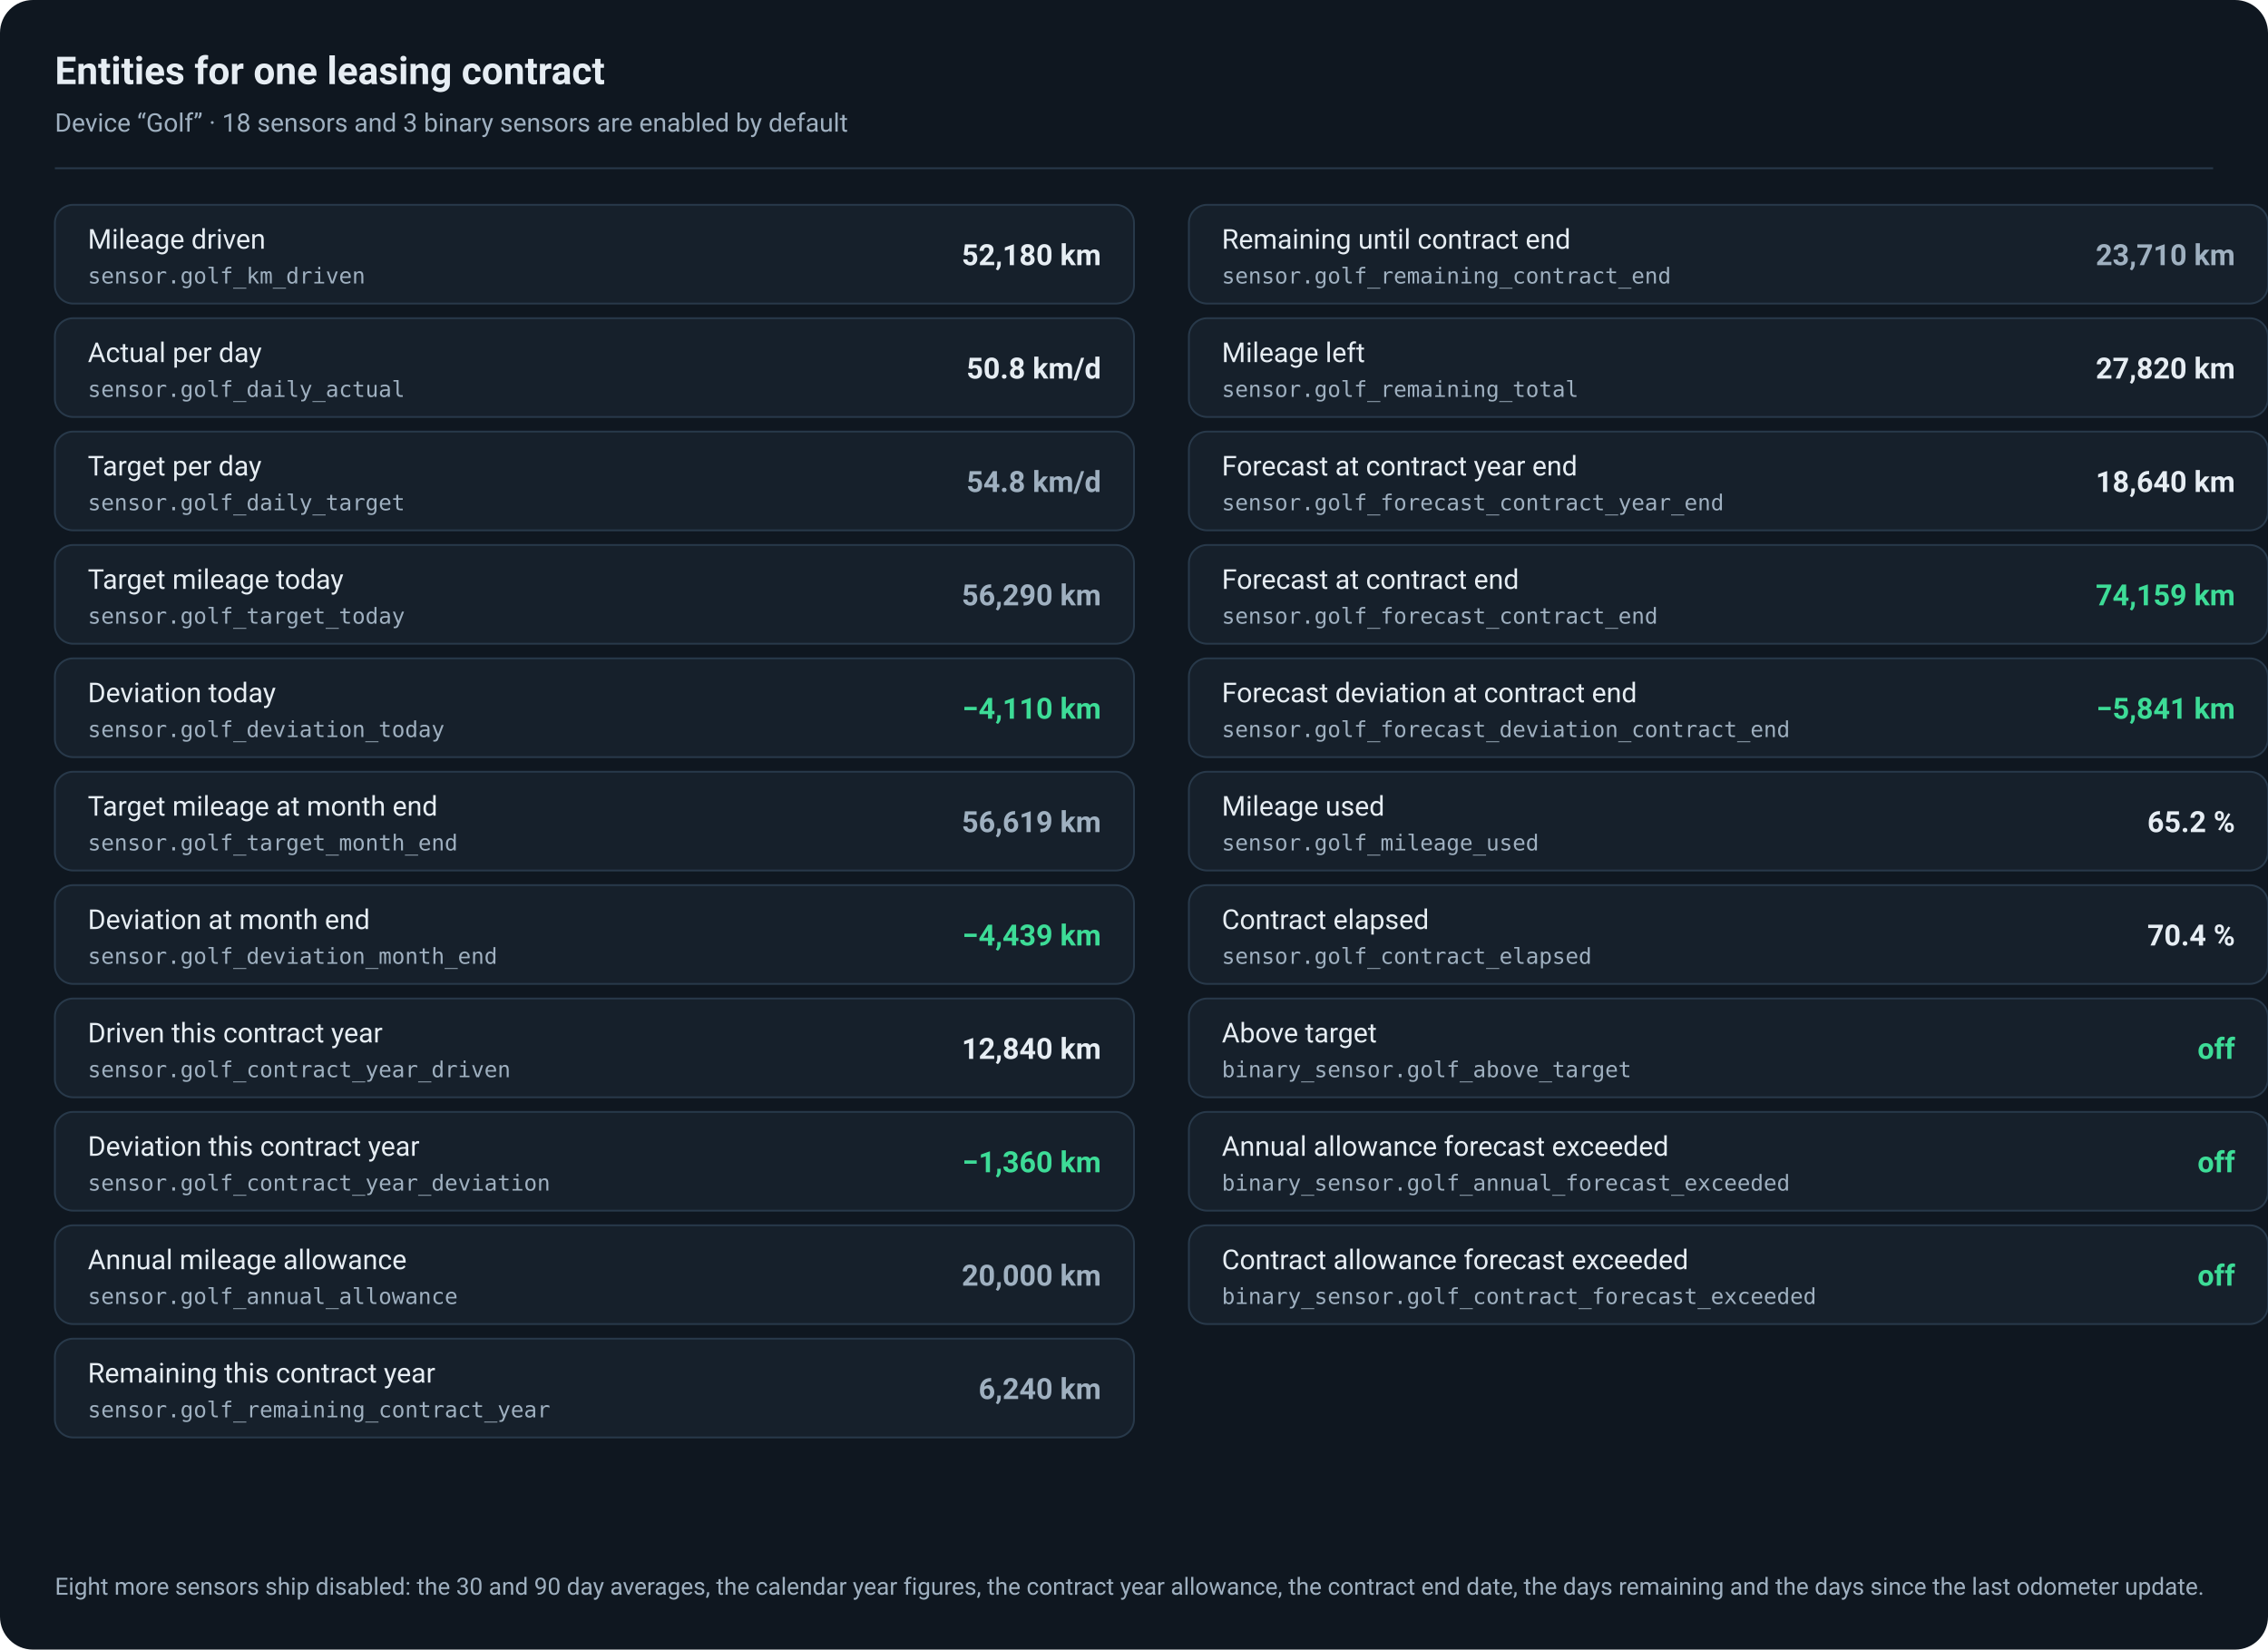
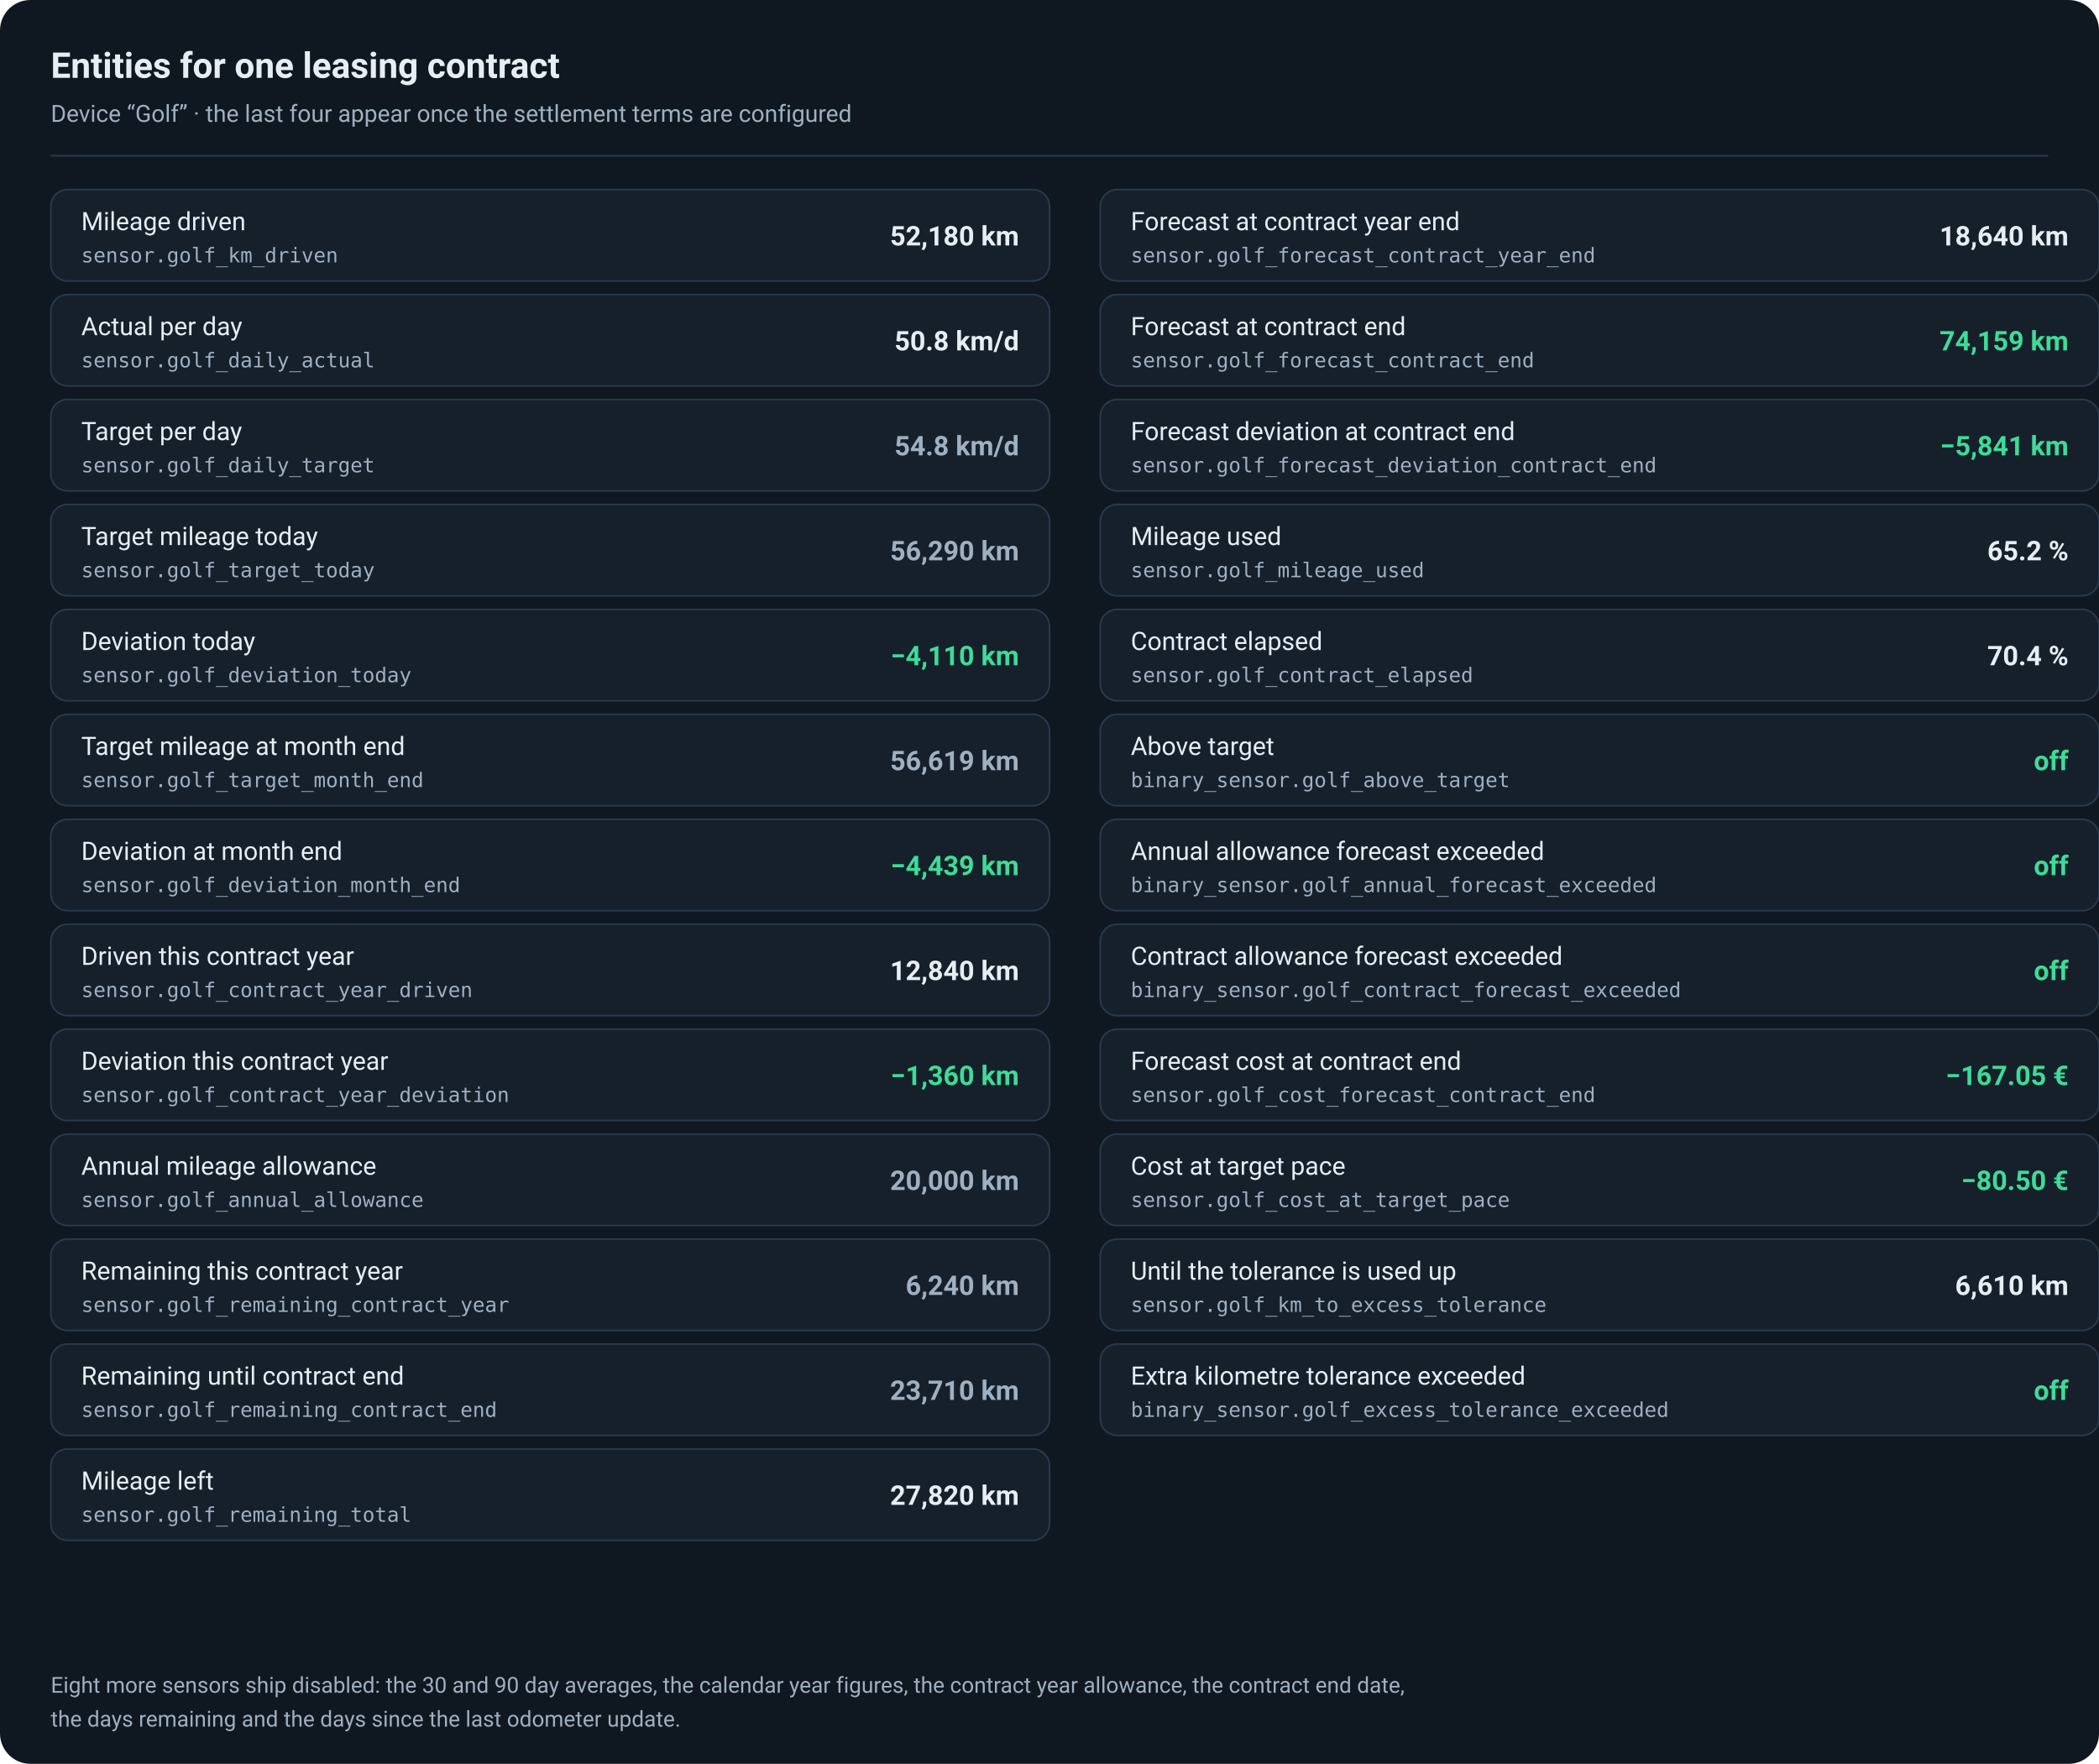
- <svg xmlns="http://www.w3.org/2000/svg" viewBox="0 0 1240 902" width="1240" height="902" role="img" aria-label="The entities the Leasing KM Calculator creates for one leasing contract: mileage driven, daily rates, deviations, contract year figures, forecasts and three status flags">
-   <rect width="1240" height="902" rx="18" fill="#0f1720" />
+ <svg xmlns="http://www.w3.org/2000/svg" viewBox="0 0 1240 1042" width="1240" height="1042" role="img" aria-label="The entities the Leasing KM Calculator creates for one leasing contract: mileage driven, daily rates, deviations, contract year figures, forecasts and three status flags">
+   <rect width="1240" height="1042" rx="18" fill="#0f1720" />
  <text x="30" y="46" font-family="ui-sans-serif, -apple-system, 'Segoe UI', Roboto, Helvetica, Arial, sans-serif" font-size="21" font-weight="700" fill="#e6edf3">Entities for one leasing contract</text>
-   <text x="30" y="72" font-family="ui-sans-serif, -apple-system, 'Segoe UI', Roboto, Helvetica, Arial, sans-serif" font-size="14" fill="#9fb0c0">Device “Golf” · 18 sensors and 3 binary sensors are enabled by default</text>
+   <text x="30" y="72" font-family="ui-sans-serif, -apple-system, 'Segoe UI', Roboto, Helvetica, Arial, sans-serif" font-size="14" fill="#9fb0c0">Device “Golf” · the last four appear once the settlement terms are configured</text>
  <line x1="30" y1="92" x2="1210" y2="92" stroke="#28394a" />
  <g transform="translate(30,112)">
    <rect width="590" height="54" rx="10" fill="#16202b" stroke="#28394a" />
    <text x="18" y="24" font-family="ui-sans-serif, -apple-system, 'Segoe UI', Roboto, Helvetica, Arial, sans-serif" font-size="15" fill="#e6edf3">Mileage driven</text>
    <text x="18" y="43" font-family="ui-monospace, SFMono-Regular, Menlo, monospace" font-size="12" fill="#9fb0c0">sensor.golf_km_driven</text>
    <text x="572" y="33" font-family="ui-sans-serif, -apple-system, 'Segoe UI', Roboto, Helvetica, Arial, sans-serif" font-size="16" font-weight="600" fill="#e6edf3" text-anchor="end">52,180 km</text>
  </g>
  <g transform="translate(30,174)">
    <rect width="590" height="54" rx="10" fill="#16202b" stroke="#28394a" />
    <text x="18" y="24" font-family="ui-sans-serif, -apple-system, 'Segoe UI', Roboto, Helvetica, Arial, sans-serif" font-size="15" fill="#e6edf3">Actual per day</text>
    <text x="18" y="43" font-family="ui-monospace, SFMono-Regular, Menlo, monospace" font-size="12" fill="#9fb0c0">sensor.golf_daily_actual</text>
    <text x="572" y="33" font-family="ui-sans-serif, -apple-system, 'Segoe UI', Roboto, Helvetica, Arial, sans-serif" font-size="16" font-weight="600" fill="#e6edf3" text-anchor="end">50.8 km/d</text>
  </g>
  <g transform="translate(30,236)">
    <rect width="590" height="54" rx="10" fill="#16202b" stroke="#28394a" />
    <text x="18" y="24" font-family="ui-sans-serif, -apple-system, 'Segoe UI', Roboto, Helvetica, Arial, sans-serif" font-size="15" fill="#e6edf3">Target per day</text>
    <text x="18" y="43" font-family="ui-monospace, SFMono-Regular, Menlo, monospace" font-size="12" fill="#9fb0c0">sensor.golf_daily_target</text>
    <text x="572" y="33" font-family="ui-sans-serif, -apple-system, 'Segoe UI', Roboto, Helvetica, Arial, sans-serif" font-size="16" font-weight="600" fill="#9fb0c0" text-anchor="end">54.8 km/d</text>
  </g>
  <g transform="translate(30,298)">
    <rect width="590" height="54" rx="10" fill="#16202b" stroke="#28394a" />
    <text x="18" y="24" font-family="ui-sans-serif, -apple-system, 'Segoe UI', Roboto, Helvetica, Arial, sans-serif" font-size="15" fill="#e6edf3">Target mileage today</text>
    <text x="18" y="43" font-family="ui-monospace, SFMono-Regular, Menlo, monospace" font-size="12" fill="#9fb0c0">sensor.golf_target_today</text>
    <text x="572" y="33" font-family="ui-sans-serif, -apple-system, 'Segoe UI', Roboto, Helvetica, Arial, sans-serif" font-size="16" font-weight="600" fill="#9fb0c0" text-anchor="end">56,290 km</text>
  </g>
  <g transform="translate(30,360)">
    <rect width="590" height="54" rx="10" fill="#16202b" stroke="#28394a" />
    <text x="18" y="24" font-family="ui-sans-serif, -apple-system, 'Segoe UI', Roboto, Helvetica, Arial, sans-serif" font-size="15" fill="#e6edf3">Deviation today</text>
    <text x="18" y="43" font-family="ui-monospace, SFMono-Regular, Menlo, monospace" font-size="12" fill="#9fb0c0">sensor.golf_deviation_today</text>
    <text x="572" y="33" font-family="ui-sans-serif, -apple-system, 'Segoe UI', Roboto, Helvetica, Arial, sans-serif" font-size="16" font-weight="600" fill="#3ddc97" text-anchor="end">−4,110 km</text>
  </g>
  <g transform="translate(30,422)">
    <rect width="590" height="54" rx="10" fill="#16202b" stroke="#28394a" />
    <text x="18" y="24" font-family="ui-sans-serif, -apple-system, 'Segoe UI', Roboto, Helvetica, Arial, sans-serif" font-size="15" fill="#e6edf3">Target mileage at month end</text>
    <text x="18" y="43" font-family="ui-monospace, SFMono-Regular, Menlo, monospace" font-size="12" fill="#9fb0c0">sensor.golf_target_month_end</text>
    <text x="572" y="33" font-family="ui-sans-serif, -apple-system, 'Segoe UI', Roboto, Helvetica, Arial, sans-serif" font-size="16" font-weight="600" fill="#9fb0c0" text-anchor="end">56,619 km</text>
  </g>
  <g transform="translate(30,484)">
    <rect width="590" height="54" rx="10" fill="#16202b" stroke="#28394a" />
    <text x="18" y="24" font-family="ui-sans-serif, -apple-system, 'Segoe UI', Roboto, Helvetica, Arial, sans-serif" font-size="15" fill="#e6edf3">Deviation at month end</text>
    <text x="18" y="43" font-family="ui-monospace, SFMono-Regular, Menlo, monospace" font-size="12" fill="#9fb0c0">sensor.golf_deviation_month_end</text>
    <text x="572" y="33" font-family="ui-sans-serif, -apple-system, 'Segoe UI', Roboto, Helvetica, Arial, sans-serif" font-size="16" font-weight="600" fill="#3ddc97" text-anchor="end">−4,439 km</text>
  </g>
  <g transform="translate(30,546)">
    <rect width="590" height="54" rx="10" fill="#16202b" stroke="#28394a" />
    <text x="18" y="24" font-family="ui-sans-serif, -apple-system, 'Segoe UI', Roboto, Helvetica, Arial, sans-serif" font-size="15" fill="#e6edf3">Driven this contract year</text>
    <text x="18" y="43" font-family="ui-monospace, SFMono-Regular, Menlo, monospace" font-size="12" fill="#9fb0c0">sensor.golf_contract_year_driven</text>
    <text x="572" y="33" font-family="ui-sans-serif, -apple-system, 'Segoe UI', Roboto, Helvetica, Arial, sans-serif" font-size="16" font-weight="600" fill="#e6edf3" text-anchor="end">12,840 km</text>
  </g>
  <g transform="translate(30,608)">
    <rect width="590" height="54" rx="10" fill="#16202b" stroke="#28394a" />
    <text x="18" y="24" font-family="ui-sans-serif, -apple-system, 'Segoe UI', Roboto, Helvetica, Arial, sans-serif" font-size="15" fill="#e6edf3">Deviation this contract year</text>
    <text x="18" y="43" font-family="ui-monospace, SFMono-Regular, Menlo, monospace" font-size="12" fill="#9fb0c0">sensor.golf_contract_year_deviation</text>
    <text x="572" y="33" font-family="ui-sans-serif, -apple-system, 'Segoe UI', Roboto, Helvetica, Arial, sans-serif" font-size="16" font-weight="600" fill="#3ddc97" text-anchor="end">−1,360 km</text>
  </g>
  <g transform="translate(30,670)">
    <rect width="590" height="54" rx="10" fill="#16202b" stroke="#28394a" />
    <text x="18" y="24" font-family="ui-sans-serif, -apple-system, 'Segoe UI', Roboto, Helvetica, Arial, sans-serif" font-size="15" fill="#e6edf3">Annual mileage allowance</text>
    <text x="18" y="43" font-family="ui-monospace, SFMono-Regular, Menlo, monospace" font-size="12" fill="#9fb0c0">sensor.golf_annual_allowance</text>
    <text x="572" y="33" font-family="ui-sans-serif, -apple-system, 'Segoe UI', Roboto, Helvetica, Arial, sans-serif" font-size="16" font-weight="600" fill="#9fb0c0" text-anchor="end">20,000 km</text>
  </g>
  <g transform="translate(30,732)">
    <rect width="590" height="54" rx="10" fill="#16202b" stroke="#28394a" />
    <text x="18" y="24" font-family="ui-sans-serif, -apple-system, 'Segoe UI', Roboto, Helvetica, Arial, sans-serif" font-size="15" fill="#e6edf3">Remaining this contract year</text>
    <text x="18" y="43" font-family="ui-monospace, SFMono-Regular, Menlo, monospace" font-size="12" fill="#9fb0c0">sensor.golf_remaining_contract_year</text>
    <text x="572" y="33" font-family="ui-sans-serif, -apple-system, 'Segoe UI', Roboto, Helvetica, Arial, sans-serif" font-size="16" font-weight="600" fill="#9fb0c0" text-anchor="end">6,240 km</text>
  </g>
-   <g transform="translate(650,112)">
+   <g transform="translate(30,794)">
    <rect width="590" height="54" rx="10" fill="#16202b" stroke="#28394a" />
    <text x="18" y="24" font-family="ui-sans-serif, -apple-system, 'Segoe UI', Roboto, Helvetica, Arial, sans-serif" font-size="15" fill="#e6edf3">Remaining until contract end</text>
    <text x="18" y="43" font-family="ui-monospace, SFMono-Regular, Menlo, monospace" font-size="12" fill="#9fb0c0">sensor.golf_remaining_contract_end</text>
    <text x="572" y="33" font-family="ui-sans-serif, -apple-system, 'Segoe UI', Roboto, Helvetica, Arial, sans-serif" font-size="16" font-weight="600" fill="#9fb0c0" text-anchor="end">23,710 km</text>
  </g>
-   <g transform="translate(650,174)">
+   <g transform="translate(30,856)">
    <rect width="590" height="54" rx="10" fill="#16202b" stroke="#28394a" />
    <text x="18" y="24" font-family="ui-sans-serif, -apple-system, 'Segoe UI', Roboto, Helvetica, Arial, sans-serif" font-size="15" fill="#e6edf3">Mileage left</text>
    <text x="18" y="43" font-family="ui-monospace, SFMono-Regular, Menlo, monospace" font-size="12" fill="#9fb0c0">sensor.golf_remaining_total</text>
    <text x="572" y="33" font-family="ui-sans-serif, -apple-system, 'Segoe UI', Roboto, Helvetica, Arial, sans-serif" font-size="16" font-weight="600" fill="#e6edf3" text-anchor="end">27,820 km</text>
  </g>
-   <g transform="translate(650,236)">
+   <g transform="translate(650,112)">
    <rect width="590" height="54" rx="10" fill="#16202b" stroke="#28394a" />
    <text x="18" y="24" font-family="ui-sans-serif, -apple-system, 'Segoe UI', Roboto, Helvetica, Arial, sans-serif" font-size="15" fill="#e6edf3">Forecast at contract year end</text>
    <text x="18" y="43" font-family="ui-monospace, SFMono-Regular, Menlo, monospace" font-size="12" fill="#9fb0c0">sensor.golf_forecast_contract_year_end</text>
    <text x="572" y="33" font-family="ui-sans-serif, -apple-system, 'Segoe UI', Roboto, Helvetica, Arial, sans-serif" font-size="16" font-weight="600" fill="#e6edf3" text-anchor="end">18,640 km</text>
  </g>
-   <g transform="translate(650,298)">
+   <g transform="translate(650,174)">
    <rect width="590" height="54" rx="10" fill="#16202b" stroke="#28394a" />
    <text x="18" y="24" font-family="ui-sans-serif, -apple-system, 'Segoe UI', Roboto, Helvetica, Arial, sans-serif" font-size="15" fill="#e6edf3">Forecast at contract end</text>
    <text x="18" y="43" font-family="ui-monospace, SFMono-Regular, Menlo, monospace" font-size="12" fill="#9fb0c0">sensor.golf_forecast_contract_end</text>
    <text x="572" y="33" font-family="ui-sans-serif, -apple-system, 'Segoe UI', Roboto, Helvetica, Arial, sans-serif" font-size="16" font-weight="600" fill="#3ddc97" text-anchor="end">74,159 km</text>
  </g>
-   <g transform="translate(650,360)">
+   <g transform="translate(650,236)">
    <rect width="590" height="54" rx="10" fill="#16202b" stroke="#28394a" />
    <text x="18" y="24" font-family="ui-sans-serif, -apple-system, 'Segoe UI', Roboto, Helvetica, Arial, sans-serif" font-size="15" fill="#e6edf3">Forecast deviation at contract end</text>
    <text x="18" y="43" font-family="ui-monospace, SFMono-Regular, Menlo, monospace" font-size="12" fill="#9fb0c0">sensor.golf_forecast_deviation_contract_end</text>
    <text x="572" y="33" font-family="ui-sans-serif, -apple-system, 'Segoe UI', Roboto, Helvetica, Arial, sans-serif" font-size="16" font-weight="600" fill="#3ddc97" text-anchor="end">−5,841 km</text>
  </g>
-   <g transform="translate(650,422)">
+   <g transform="translate(650,298)">
    <rect width="590" height="54" rx="10" fill="#16202b" stroke="#28394a" />
    <text x="18" y="24" font-family="ui-sans-serif, -apple-system, 'Segoe UI', Roboto, Helvetica, Arial, sans-serif" font-size="15" fill="#e6edf3">Mileage used</text>
    <text x="18" y="43" font-family="ui-monospace, SFMono-Regular, Menlo, monospace" font-size="12" fill="#9fb0c0">sensor.golf_mileage_used</text>
    <text x="572" y="33" font-family="ui-sans-serif, -apple-system, 'Segoe UI', Roboto, Helvetica, Arial, sans-serif" font-size="16" font-weight="600" fill="#e6edf3" text-anchor="end">65.2 %</text>
  </g>
-   <g transform="translate(650,484)">
+   <g transform="translate(650,360)">
    <rect width="590" height="54" rx="10" fill="#16202b" stroke="#28394a" />
    <text x="18" y="24" font-family="ui-sans-serif, -apple-system, 'Segoe UI', Roboto, Helvetica, Arial, sans-serif" font-size="15" fill="#e6edf3">Contract elapsed</text>
    <text x="18" y="43" font-family="ui-monospace, SFMono-Regular, Menlo, monospace" font-size="12" fill="#9fb0c0">sensor.golf_contract_elapsed</text>
    <text x="572" y="33" font-family="ui-sans-serif, -apple-system, 'Segoe UI', Roboto, Helvetica, Arial, sans-serif" font-size="16" font-weight="600" fill="#e6edf3" text-anchor="end">70.4 %</text>
  </g>
-   <g transform="translate(650,546)">
+   <g transform="translate(650,422)">
    <rect width="590" height="54" rx="10" fill="#16202b" stroke="#28394a" />
    <text x="18" y="24" font-family="ui-sans-serif, -apple-system, 'Segoe UI', Roboto, Helvetica, Arial, sans-serif" font-size="15" fill="#e6edf3">Above target</text>
    <text x="18" y="43" font-family="ui-monospace, SFMono-Regular, Menlo, monospace" font-size="12" fill="#9fb0c0">binary_sensor.golf_above_target</text>
    <text x="572" y="33" font-family="ui-sans-serif, -apple-system, 'Segoe UI', Roboto, Helvetica, Arial, sans-serif" font-size="16" font-weight="600" fill="#3ddc97" text-anchor="end">off</text>
  </g>
-   <g transform="translate(650,608)">
+   <g transform="translate(650,484)">
    <rect width="590" height="54" rx="10" fill="#16202b" stroke="#28394a" />
    <text x="18" y="24" font-family="ui-sans-serif, -apple-system, 'Segoe UI', Roboto, Helvetica, Arial, sans-serif" font-size="15" fill="#e6edf3">Annual allowance forecast exceeded</text>
    <text x="18" y="43" font-family="ui-monospace, SFMono-Regular, Menlo, monospace" font-size="12" fill="#9fb0c0">binary_sensor.golf_annual_forecast_exceeded</text>
    <text x="572" y="33" font-family="ui-sans-serif, -apple-system, 'Segoe UI', Roboto, Helvetica, Arial, sans-serif" font-size="16" font-weight="600" fill="#3ddc97" text-anchor="end">off</text>
  </g>
-   <g transform="translate(650,670)">
+   <g transform="translate(650,546)">
    <rect width="590" height="54" rx="10" fill="#16202b" stroke="#28394a" />
    <text x="18" y="24" font-family="ui-sans-serif, -apple-system, 'Segoe UI', Roboto, Helvetica, Arial, sans-serif" font-size="15" fill="#e6edf3">Contract allowance forecast exceeded</text>
    <text x="18" y="43" font-family="ui-monospace, SFMono-Regular, Menlo, monospace" font-size="12" fill="#9fb0c0">binary_sensor.golf_contract_forecast_exceeded</text>
    <text x="572" y="33" font-family="ui-sans-serif, -apple-system, 'Segoe UI', Roboto, Helvetica, Arial, sans-serif" font-size="16" font-weight="600" fill="#3ddc97" text-anchor="end">off</text>
  </g>
-   <text x="30" y="872" font-family="ui-sans-serif, -apple-system, 'Segoe UI', Roboto, Helvetica, Arial, sans-serif" font-size="13" fill="#9fb0c0">Eight more sensors ship disabled: the 30 and 90 day averages, the calendar year figures, the contract year allowance, the contract end date, the days remaining and the days since the last odometer update.</text>
+   <g transform="translate(650,608)">
+     <rect width="590" height="54" rx="10" fill="#16202b" stroke="#28394a" />
+     <text x="18" y="24" font-family="ui-sans-serif, -apple-system, 'Segoe UI', Roboto, Helvetica, Arial, sans-serif" font-size="15" fill="#e6edf3">Forecast cost at contract end</text>
+     <text x="18" y="43" font-family="ui-monospace, SFMono-Regular, Menlo, monospace" font-size="12" fill="#9fb0c0">sensor.golf_cost_forecast_contract_end</text>
+     <text x="572" y="33" font-family="ui-sans-serif, -apple-system, 'Segoe UI', Roboto, Helvetica, Arial, sans-serif" font-size="16" font-weight="600" fill="#3ddc97" text-anchor="end">−167.05 €</text>
+   </g>
+   <g transform="translate(650,670)">
+     <rect width="590" height="54" rx="10" fill="#16202b" stroke="#28394a" />
+     <text x="18" y="24" font-family="ui-sans-serif, -apple-system, 'Segoe UI', Roboto, Helvetica, Arial, sans-serif" font-size="15" fill="#e6edf3">Cost at target pace</text>
+     <text x="18" y="43" font-family="ui-monospace, SFMono-Regular, Menlo, monospace" font-size="12" fill="#9fb0c0">sensor.golf_cost_at_target_pace</text>
+     <text x="572" y="33" font-family="ui-sans-serif, -apple-system, 'Segoe UI', Roboto, Helvetica, Arial, sans-serif" font-size="16" font-weight="600" fill="#3ddc97" text-anchor="end">−80.50 €</text>
+   </g>
+   <g transform="translate(650,732)">
+     <rect width="590" height="54" rx="10" fill="#16202b" stroke="#28394a" />
+     <text x="18" y="24" font-family="ui-sans-serif, -apple-system, 'Segoe UI', Roboto, Helvetica, Arial, sans-serif" font-size="15" fill="#e6edf3">Until the tolerance is used up</text>
+     <text x="18" y="43" font-family="ui-monospace, SFMono-Regular, Menlo, monospace" font-size="12" fill="#9fb0c0">sensor.golf_km_to_excess_tolerance</text>
+     <text x="572" y="33" font-family="ui-sans-serif, -apple-system, 'Segoe UI', Roboto, Helvetica, Arial, sans-serif" font-size="16" font-weight="600" fill="#e6edf3" text-anchor="end">6,610 km</text>
+   </g>
+   <g transform="translate(650,794)">
+     <rect width="590" height="54" rx="10" fill="#16202b" stroke="#28394a" />
+     <text x="18" y="24" font-family="ui-sans-serif, -apple-system, 'Segoe UI', Roboto, Helvetica, Arial, sans-serif" font-size="15" fill="#e6edf3">Extra kilometre tolerance exceeded</text>
+     <text x="18" y="43" font-family="ui-monospace, SFMono-Regular, Menlo, monospace" font-size="12" fill="#9fb0c0">binary_sensor.golf_excess_tolerance_exceeded</text>
+     <text x="572" y="33" font-family="ui-sans-serif, -apple-system, 'Segoe UI', Roboto, Helvetica, Arial, sans-serif" font-size="16" font-weight="600" fill="#3ddc97" text-anchor="end">off</text>
+   </g>
+   <text x="30" y="1000" font-family="ui-sans-serif, -apple-system, 'Segoe UI', Roboto, Helvetica, Arial, sans-serif" font-size="13" fill="#9fb0c0">Eight more sensors ship disabled: the 30 and 90 day averages, the calendar year figures, the contract year allowance, the contract end date,</text>
+   <text x="30" y="1020" font-family="ui-sans-serif, -apple-system, 'Segoe UI', Roboto, Helvetica, Arial, sans-serif" font-size="13" fill="#9fb0c0">the days remaining and the days since the last odometer update.</text>
</svg>
